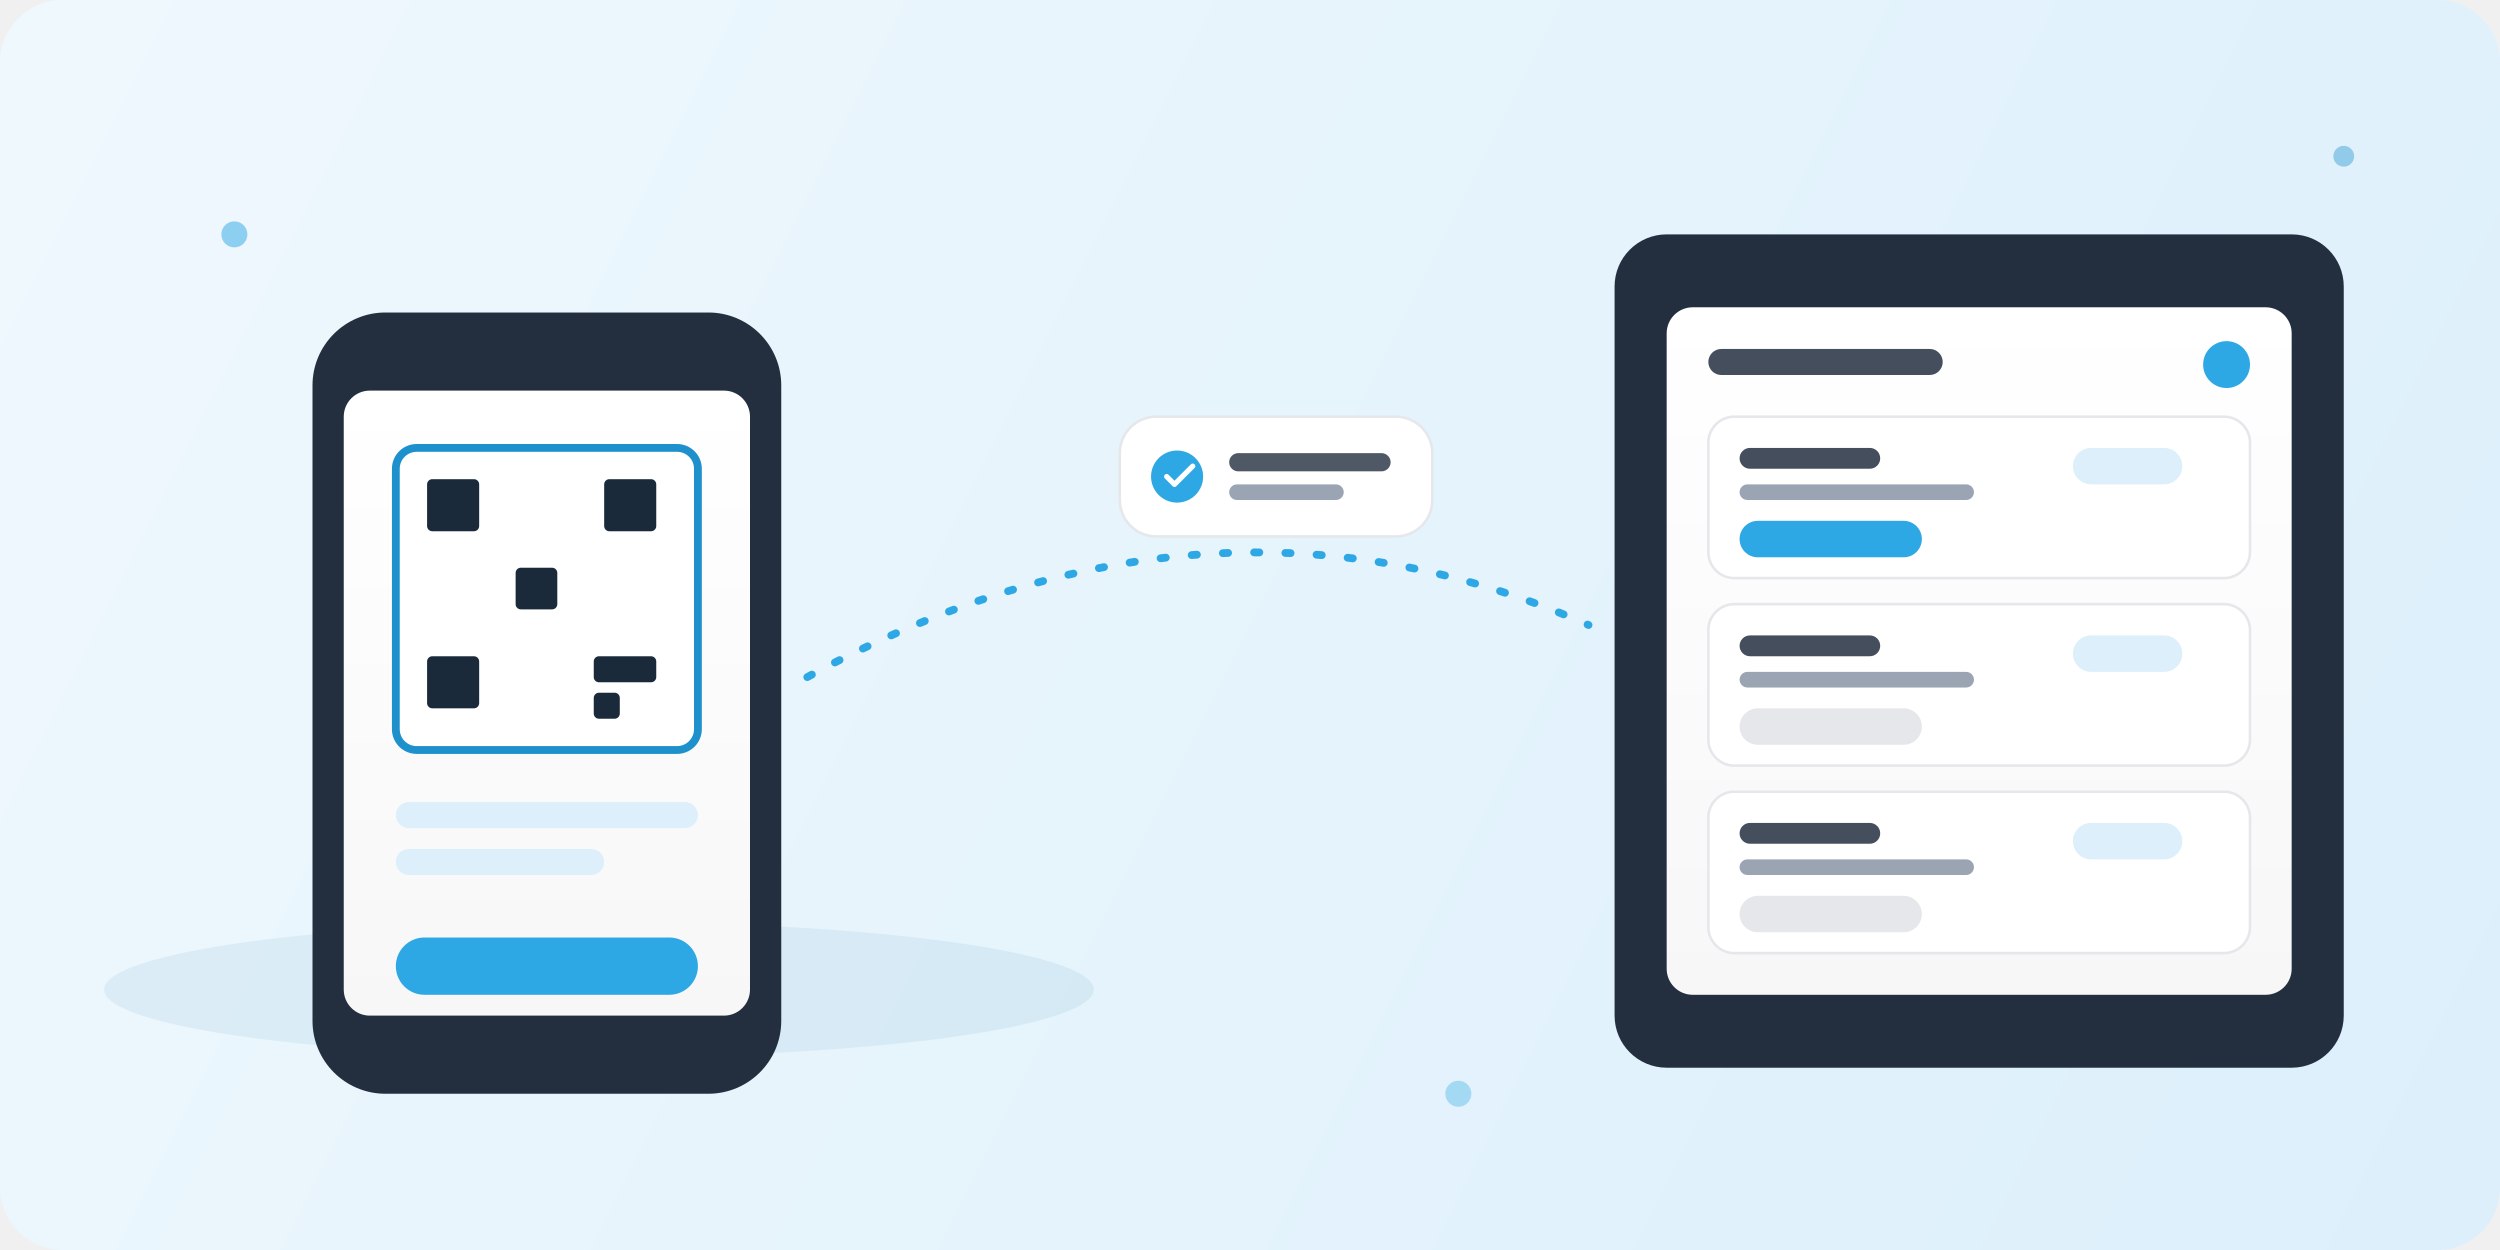
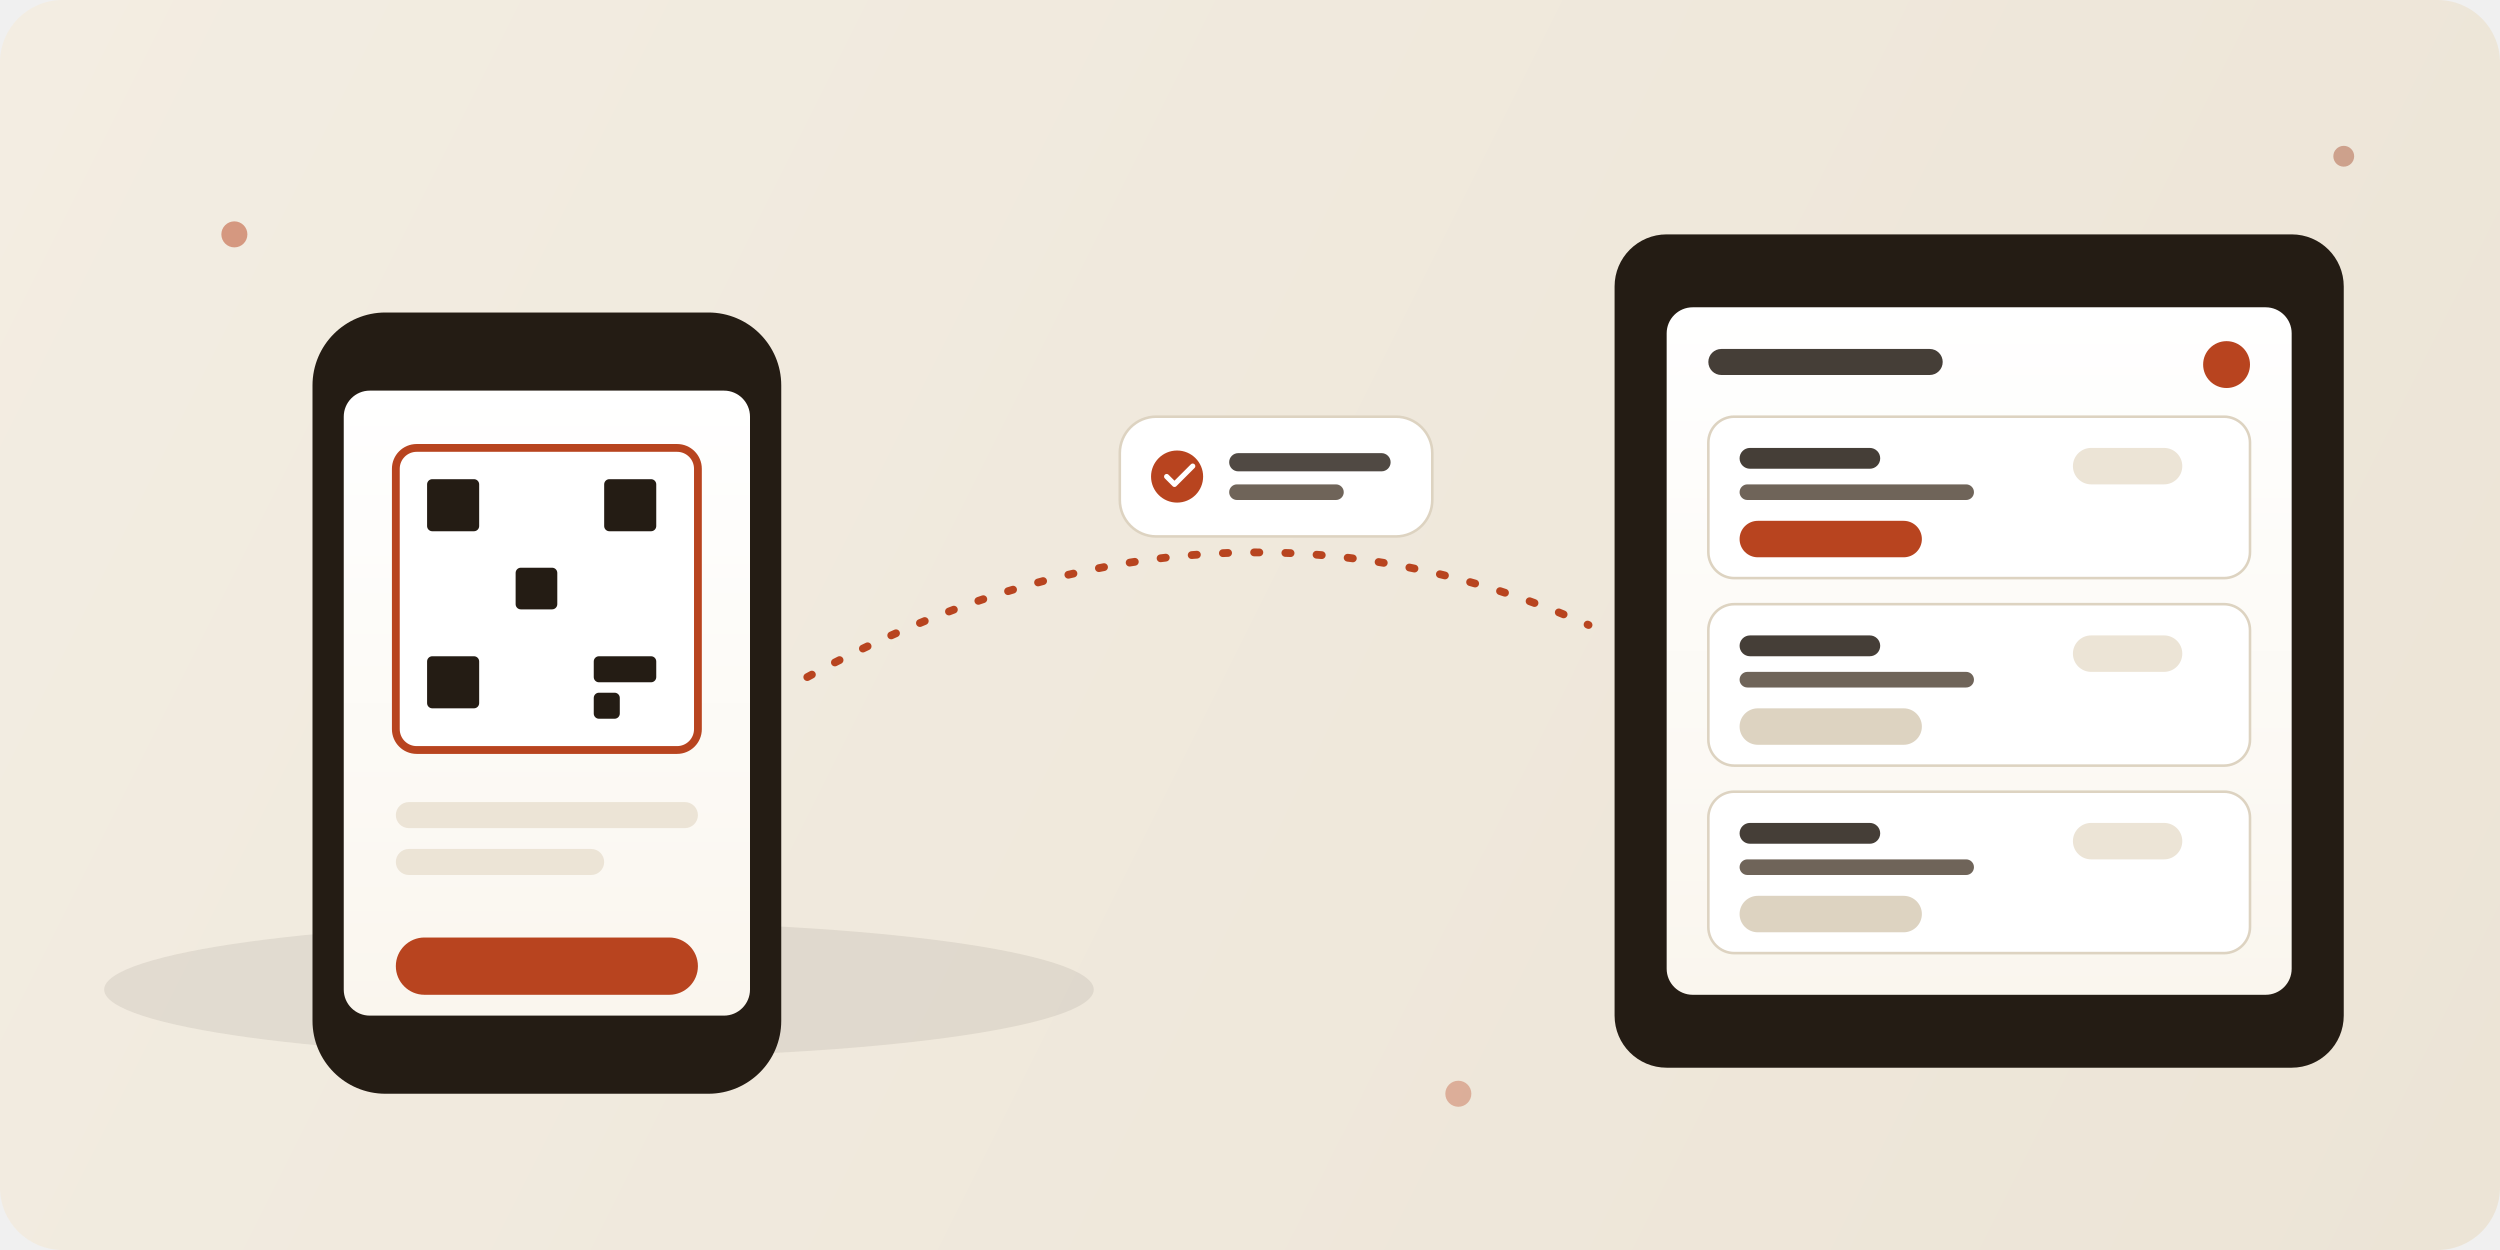
<svg xmlns="http://www.w3.org/2000/svg" width="960" height="480" viewBox="0 0 960 480" fill="none" role="img" aria-labelledby="heroTitle">
  <defs>
    <linearGradient id="bgGrad" x1="0" y1="0" x2="960" y2="480" gradientUnits="userSpaceOnUse">
-       <stop offset="0" stop-color="#eff8fd" />
-       <stop offset="1" stop-color="#dceffb" />
+       <stop offset="0" stop-color="#f3ede2" />
+       <stop offset="1" stop-color="#ece4d6" />
    </linearGradient>
    <linearGradient id="cardGrad" x1="0" y1="0" x2="0" y2="1">
      <stop offset="0" stop-color="#ffffff" />
-       <stop offset="1" stop-color="#f7f7f7" />
+       <stop offset="1" stop-color="#faf6ee" />
    </linearGradient>
  </defs>
  <rect width="960" height="480" rx="24" fill="url(#bgGrad)" />
-   <ellipse cx="230" cy="380" rx="190" ry="26" fill="#1b75a6" opacity="0.08" />
+   <ellipse cx="230" cy="380" rx="190" ry="26" fill="#241c14" opacity="0.08" />
  <g>
-     <rect x="120" y="120" width="180" height="300" rx="28" fill="#232f3f" />
+     <rect x="120" y="120" width="180" height="300" rx="28" fill="#241c14" />
    <rect x="132" y="150" width="156" height="240" rx="10" fill="url(#cardGrad)" />
-     <rect x="152" y="172" width="116" height="116" rx="8" fill="#ffffff" stroke="#1e90cc" stroke-width="3" />
-     <g fill="#1b2a3a">
+     <rect x="152" y="172" width="116" height="116" rx="8" fill="#ffffff" stroke="#b8441f" stroke-width="3" />
+     <g fill="#241c14">
      <rect x="164" y="184" width="20" height="20" rx="2" />
      <rect x="232" y="184" width="20" height="20" rx="2" />
      <rect x="164" y="252" width="20" height="20" rx="2" />
      <rect x="198" y="218" width="16" height="16" rx="2" />
      <rect x="228" y="252" width="24" height="10" rx="2" />
      <rect x="228" y="266" width="10" height="10" rx="2" />
    </g>
-     <rect x="152" y="308" width="116" height="10" rx="5" fill="#dceffb" />
-     <rect x="152" y="326" width="80" height="10" rx="5" fill="#dceffb" />
-     <rect x="152" y="360" width="116" height="22" rx="11" fill="#2da8e5" />
+     <rect x="152" y="308" width="116" height="10" rx="5" fill="#ece4d6" />
+     <rect x="152" y="326" width="80" height="10" rx="5" fill="#ece4d6" />
+     <rect x="152" y="360" width="116" height="22" rx="11" fill="#b8441f" />
  </g>
-   <path d="M310 260 C 420 200, 520 200, 610 240" stroke="#2da8e5" stroke-width="3" stroke-dasharray="2 10" stroke-linecap="round" fill="none" />
+   <path d="M310 260 C 420 200, 520 200, 610 240" stroke="#b8441f" stroke-width="3" stroke-dasharray="2 10" stroke-linecap="round" fill="none" />
  <g transform="translate(430,160)">
-     <rect x="0" y="0" width="120" height="46" rx="14" fill="#ffffff" stroke="#e5e7eb" />
-     <circle cx="22" cy="23" r="10" fill="#2da8e5" />
+     <rect x="0" y="0" width="120" height="46" rx="14" fill="#ffffff" stroke="#ddd3c1" />
+     <circle cx="22" cy="23" r="10" fill="#b8441f" />
    <path d="M18 23 l3 3 l7 -7" stroke="#ffffff" stroke-width="2" stroke-linecap="round" stroke-linejoin="round" fill="none" />
-     <rect x="42" y="14" width="62" height="7" rx="3.5" fill="#232f3f" opacity="0.8" />
-     <rect x="42" y="26" width="44" height="6" rx="3" fill="#9aa4b2" />
+     <rect x="42" y="14" width="62" height="7" rx="3.5" fill="#241c14" opacity="0.8" />
+     <rect x="42" y="26" width="44" height="6" rx="3" fill="#6f6459" />
  </g>
  <g>
-     <rect x="620" y="90" width="280" height="320" rx="20" fill="#232f3f" />
+     <rect x="620" y="90" width="280" height="320" rx="20" fill="#241c14" />
    <rect x="640" y="118" width="240" height="264" rx="10" fill="url(#cardGrad)" />
-     <rect x="656" y="134" width="90" height="10" rx="5" fill="#232f3f" opacity="0.85" />
-     <circle cx="855" cy="140" r="9" fill="#2da8e5" />
+     <rect x="656" y="134" width="90" height="10" rx="5" fill="#241c14" opacity="0.85" />
+     <circle cx="855" cy="140" r="9" fill="#b8441f" />
    <g>
-       <rect x="656" y="160" width="208" height="62" rx="10" fill="#ffffff" stroke="#e5e7eb" />
-       <rect x="668" y="172" width="54" height="8" rx="4" fill="#232f3f" opacity="0.85" />
-       <rect x="668" y="186" width="90" height="6" rx="3" fill="#9aa4b2" />
-       <rect x="668" y="200" width="70" height="14" rx="7" fill="#2da8e5" />
-       <rect x="796" y="172" width="42" height="14" rx="7" fill="#dceffb" />
+       <rect x="656" y="160" width="208" height="62" rx="10" fill="#ffffff" stroke="#ddd3c1" />
+       <rect x="668" y="172" width="54" height="8" rx="4" fill="#241c14" opacity="0.85" />
+       <rect x="668" y="186" width="90" height="6" rx="3" fill="#6f6459" />
+       <rect x="668" y="200" width="70" height="14" rx="7" fill="#b8441f" />
+       <rect x="796" y="172" width="42" height="14" rx="7" fill="#ece4d6" />
    </g>
    <g>
-       <rect x="656" y="232" width="208" height="62" rx="10" fill="#ffffff" stroke="#e5e7eb" />
-       <rect x="668" y="244" width="54" height="8" rx="4" fill="#232f3f" opacity="0.85" />
-       <rect x="668" y="258" width="90" height="6" rx="3" fill="#9aa4b2" />
-       <rect x="668" y="272" width="70" height="14" rx="7" fill="#e5e7eb" />
-       <rect x="796" y="244" width="42" height="14" rx="7" fill="#dceffb" />
+       <rect x="656" y="232" width="208" height="62" rx="10" fill="#ffffff" stroke="#ddd3c1" />
+       <rect x="668" y="244" width="54" height="8" rx="4" fill="#241c14" opacity="0.85" />
+       <rect x="668" y="258" width="90" height="6" rx="3" fill="#6f6459" />
+       <rect x="668" y="272" width="70" height="14" rx="7" fill="#ddd3c1" />
+       <rect x="796" y="244" width="42" height="14" rx="7" fill="#ece4d6" />
    </g>
    <g>
-       <rect x="656" y="304" width="208" height="62" rx="10" fill="#ffffff" stroke="#e5e7eb" />
-       <rect x="668" y="316" width="54" height="8" rx="4" fill="#232f3f" opacity="0.85" />
-       <rect x="668" y="330" width="90" height="6" rx="3" fill="#9aa4b2" />
-       <rect x="668" y="344" width="70" height="14" rx="7" fill="#e5e7eb" />
-       <rect x="796" y="316" width="42" height="14" rx="7" fill="#dceffb" />
+       <rect x="656" y="304" width="208" height="62" rx="10" fill="#ffffff" stroke="#ddd3c1" />
+       <rect x="668" y="316" width="54" height="8" rx="4" fill="#241c14" opacity="0.85" />
+       <rect x="668" y="330" width="90" height="6" rx="3" fill="#6f6459" />
+       <rect x="668" y="344" width="70" height="14" rx="7" fill="#ddd3c1" />
+       <rect x="796" y="316" width="42" height="14" rx="7" fill="#ece4d6" />
    </g>
  </g>
-   <circle cx="90" cy="90" r="5" fill="#2da8e5" opacity="0.5" />
-   <circle cx="900" cy="60" r="4" fill="#1e90cc" opacity="0.4" />
-   <circle cx="560" cy="420" r="5" fill="#2da8e5" opacity="0.35" />
+   <circle cx="90" cy="90" r="5" fill="#b8441f" opacity="0.5" />
+   <circle cx="900" cy="60" r="4" fill="#9c3919" opacity="0.4" />
+   <circle cx="560" cy="420" r="5" fill="#b8441f" opacity="0.35" />
</svg>
